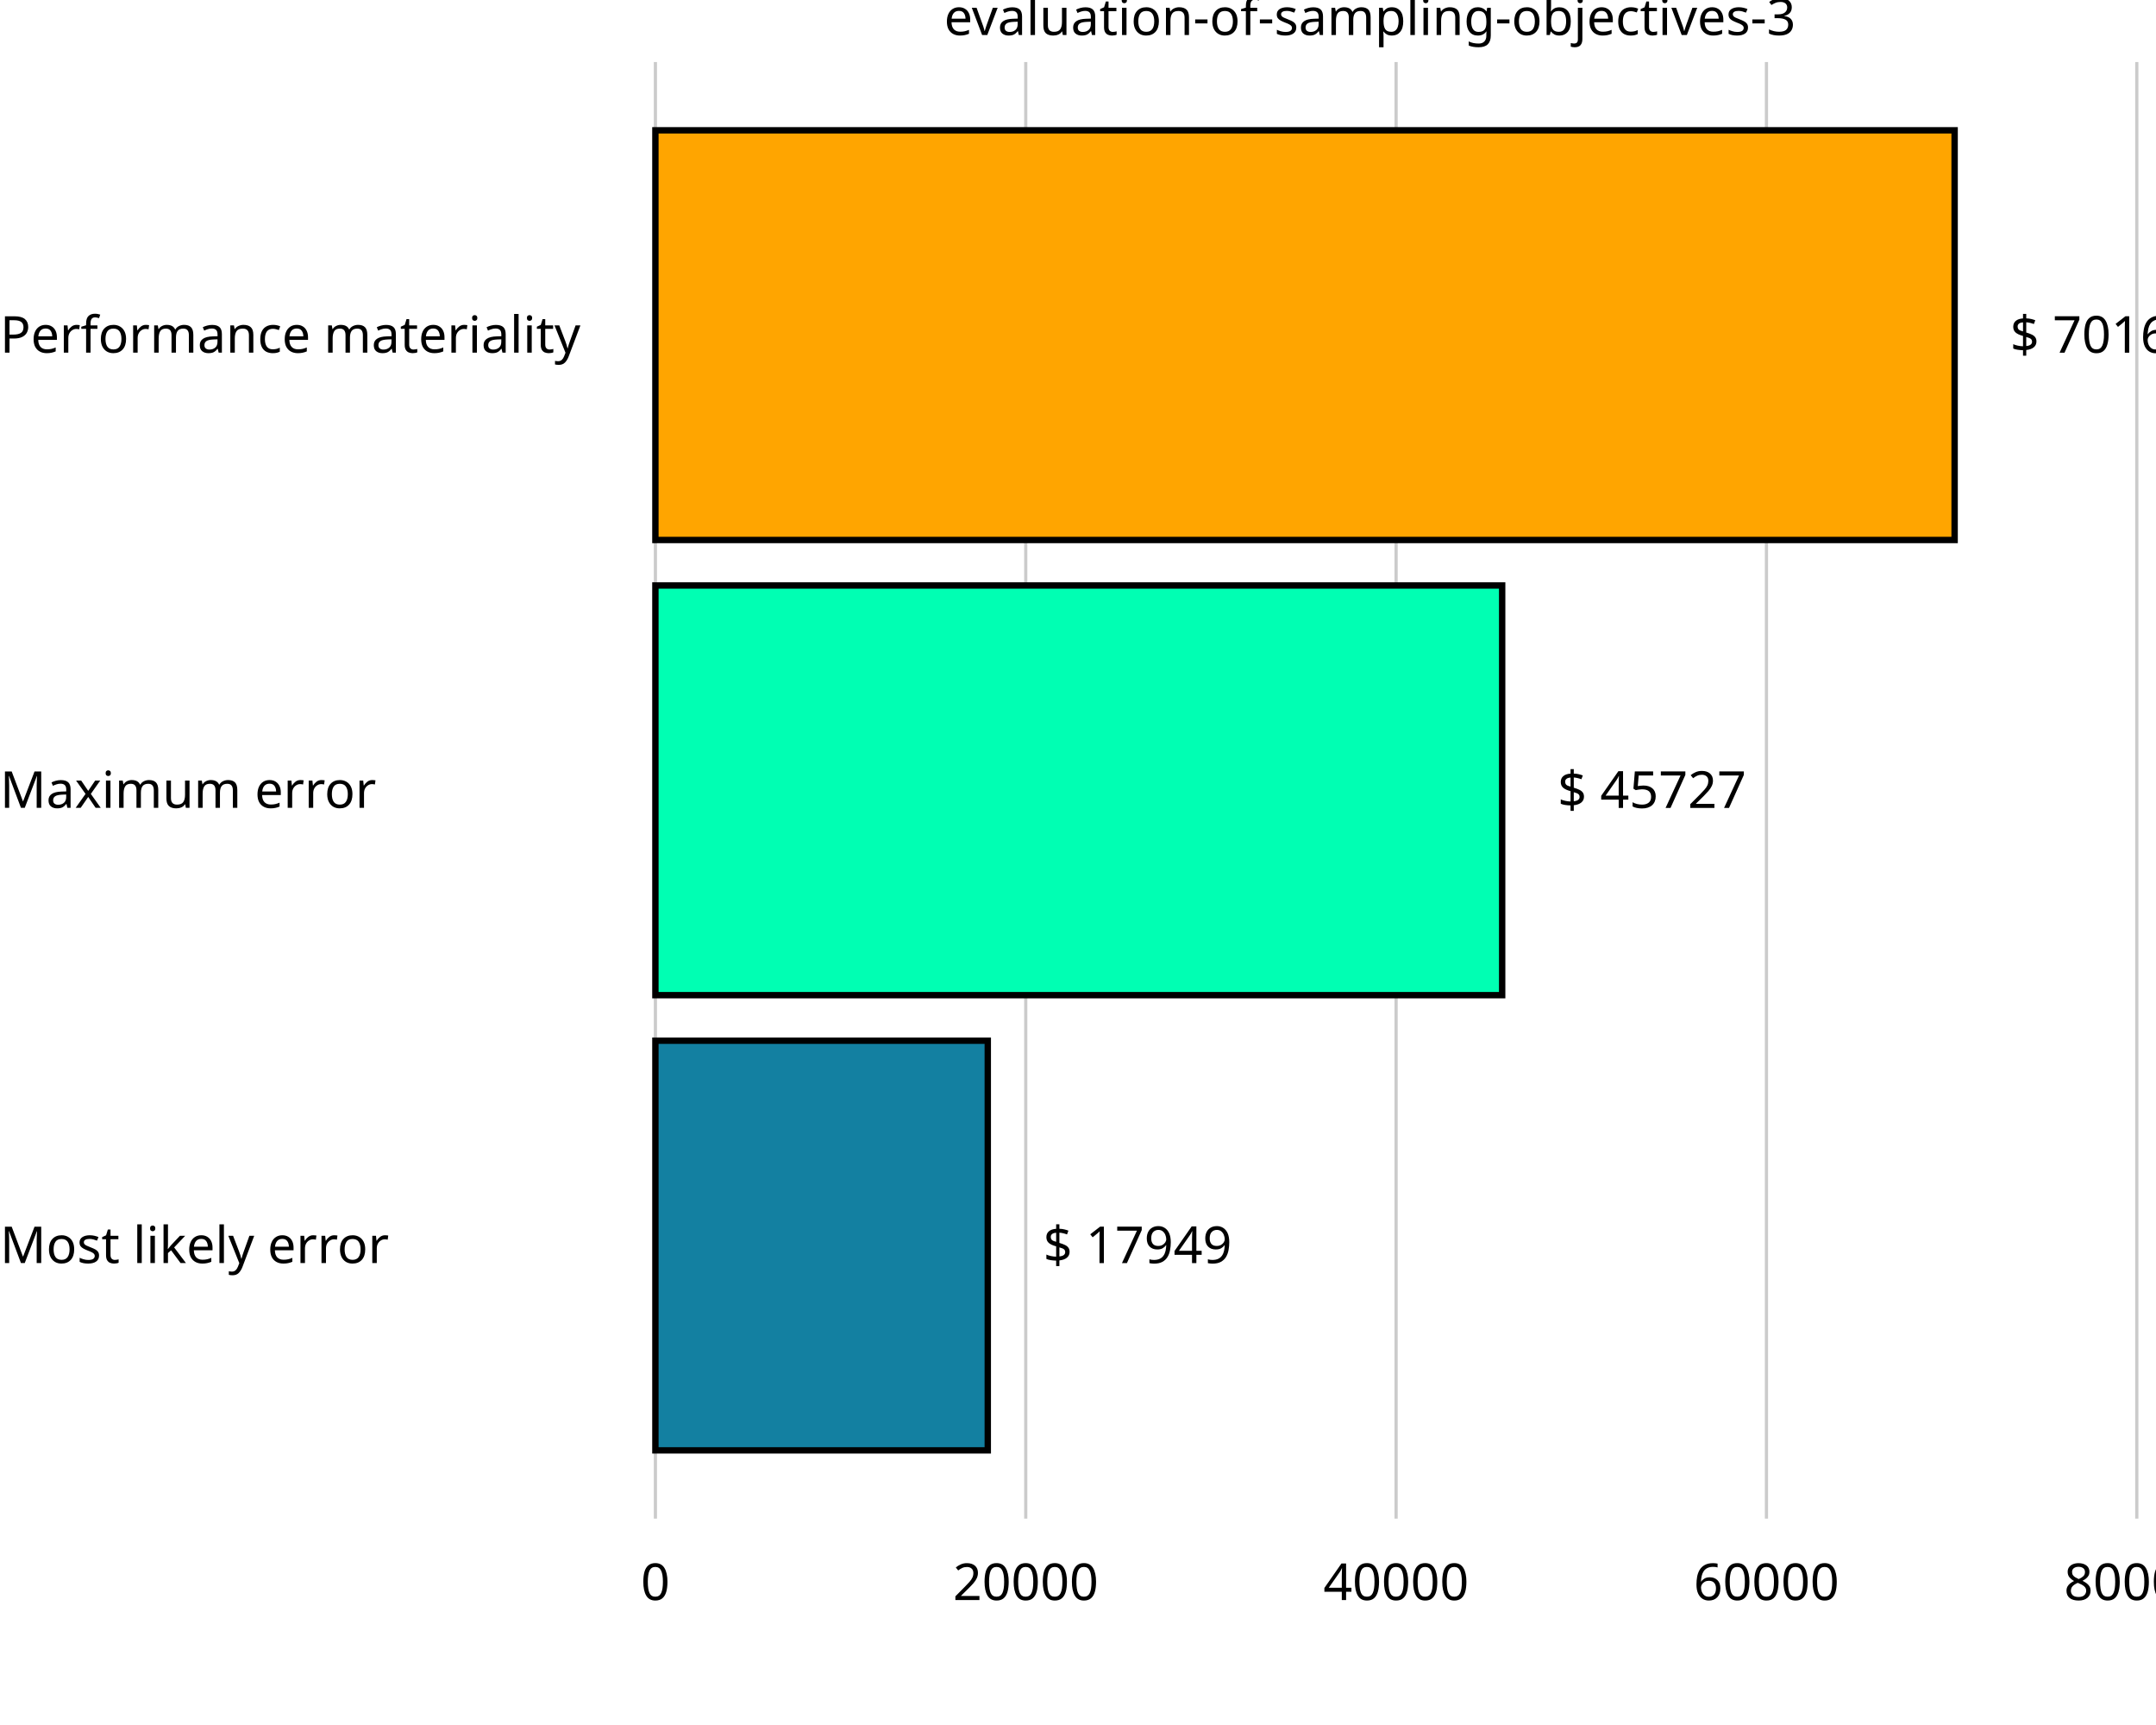
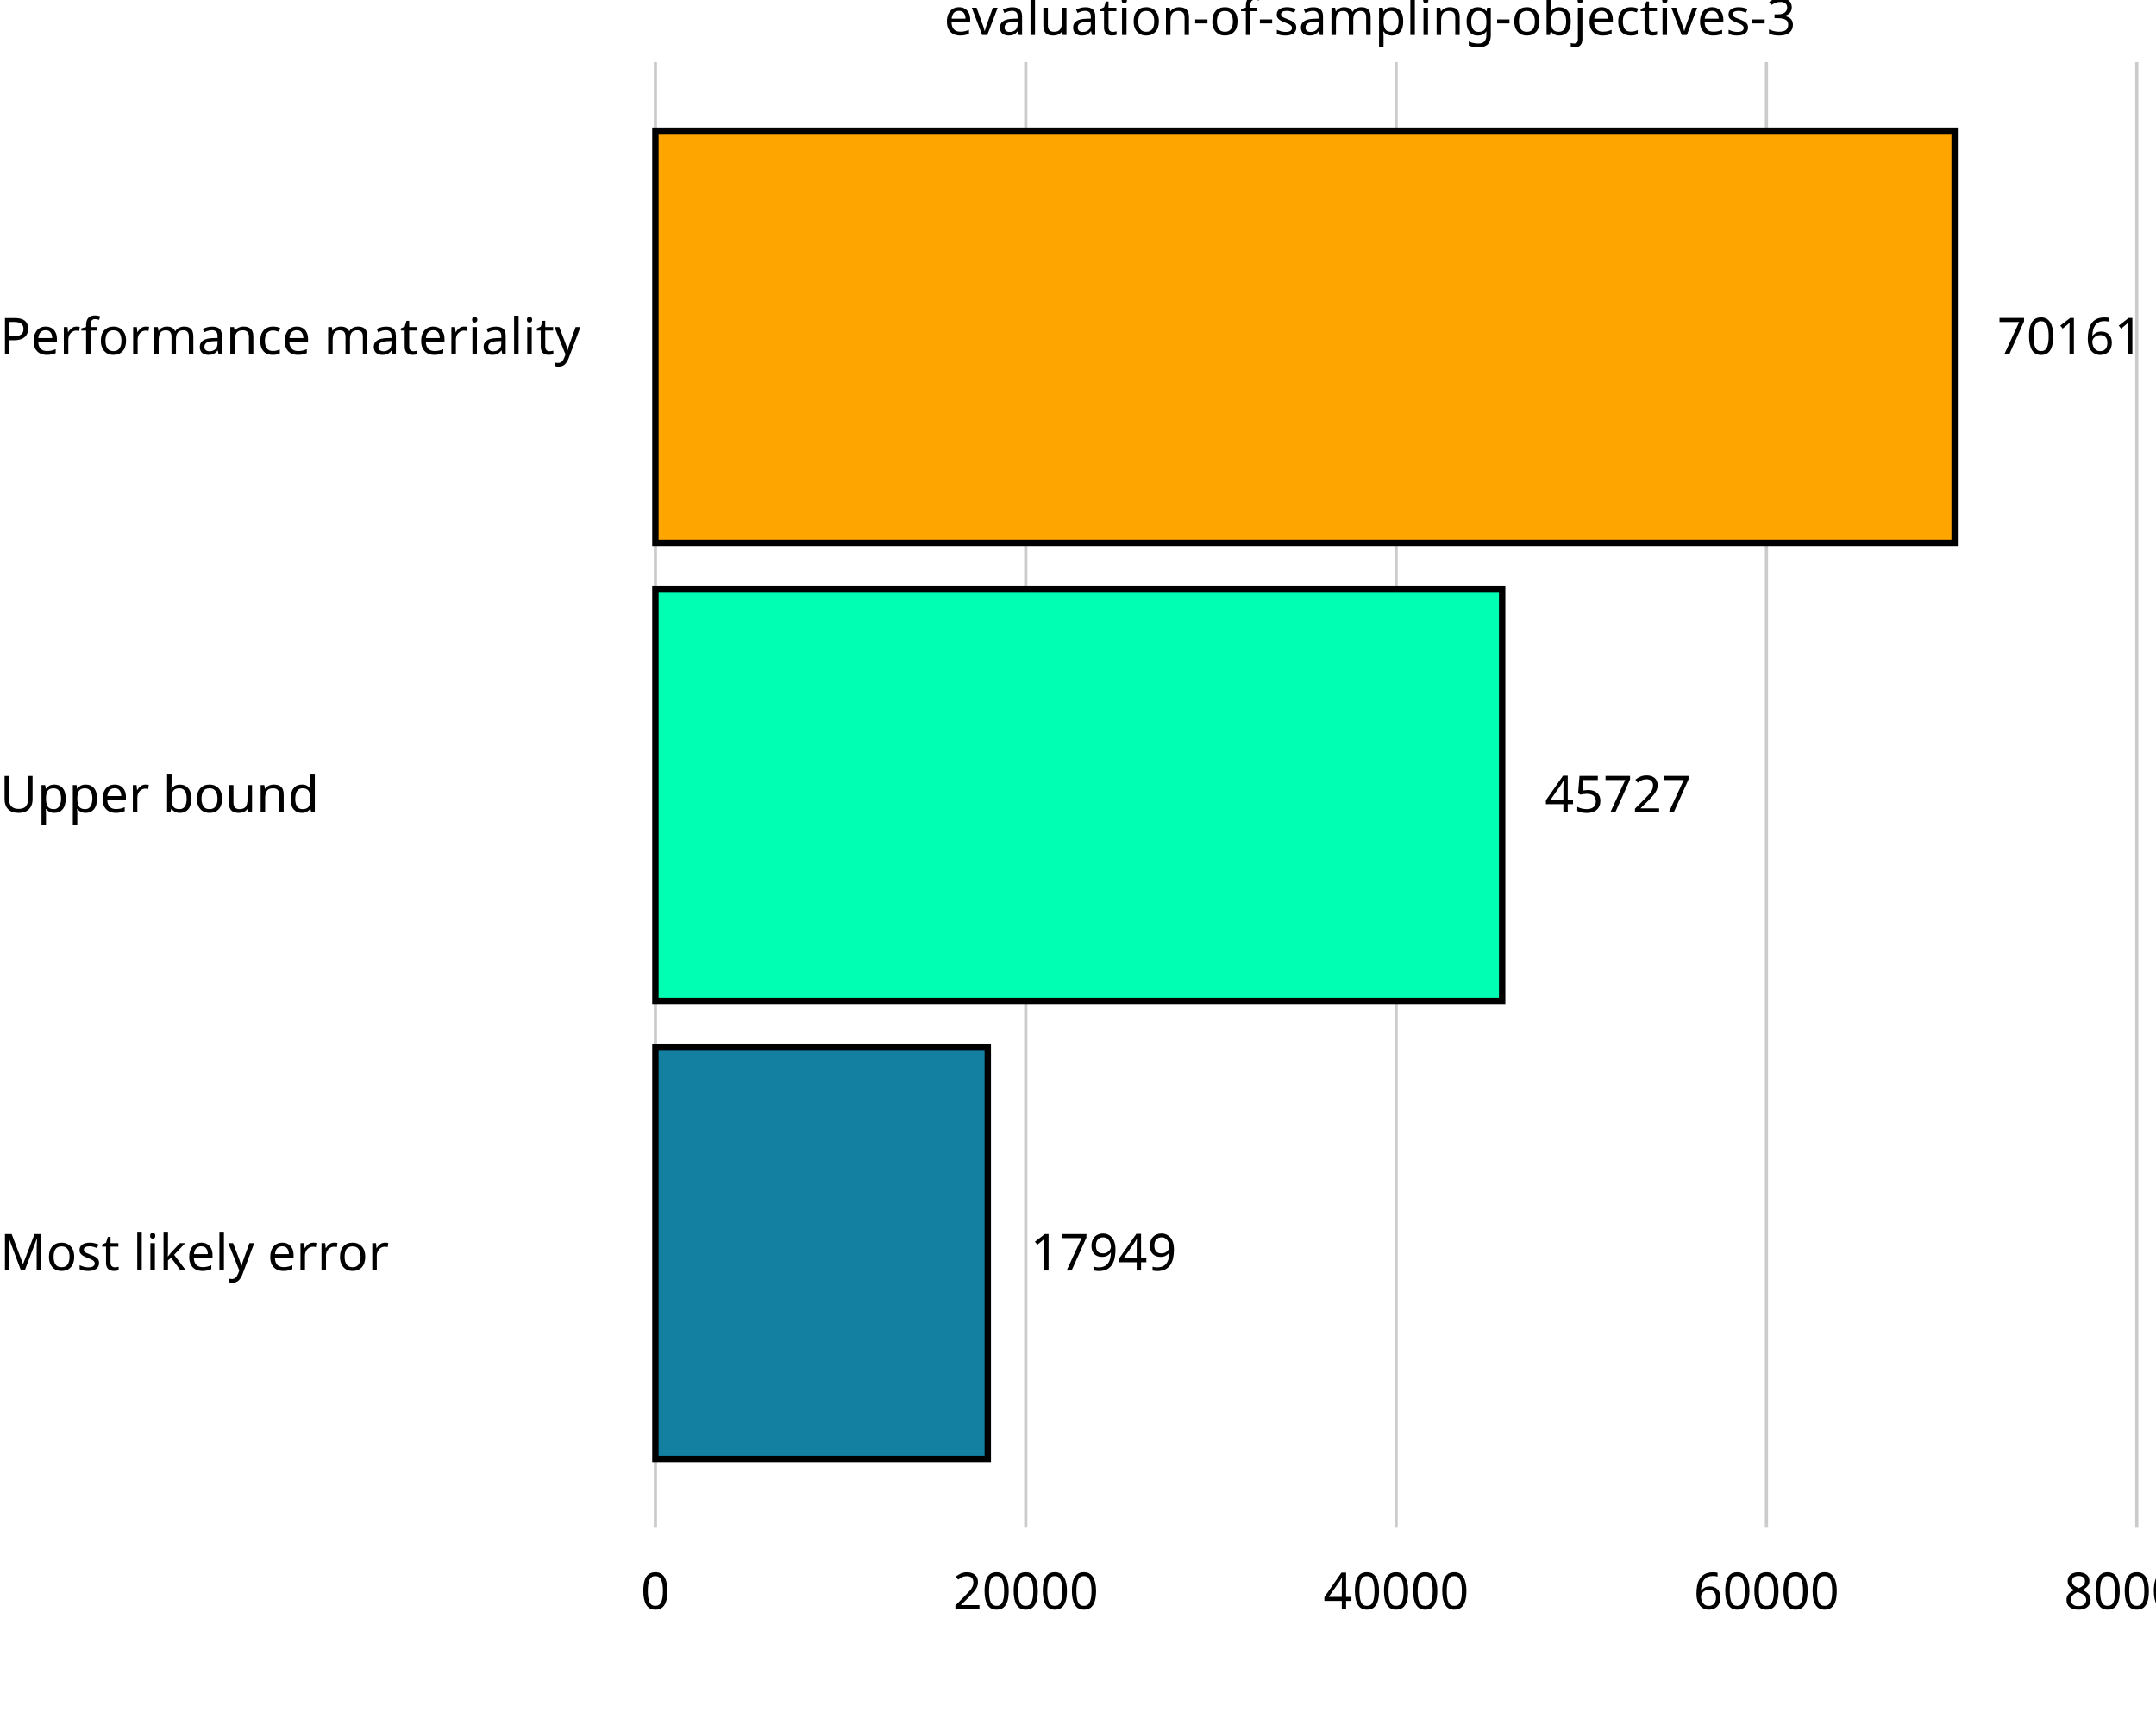
<svg xmlns="http://www.w3.org/2000/svg" class="svglite" data-engine-version="2.0" width="720.00pt" height="576.00pt" viewBox="0 0 720.00 576.00">
  <defs>
    <style type="text/css">
    .svglite line, .svglite polyline, .svglite polygon, .svglite path, .svglite rect, .svglite circle {
      fill: none;
      stroke: #000000;
      stroke-linecap: round;
      stroke-linejoin: round;
      stroke-miterlimit: 10.00;
    }
  </style>
  </defs>
  <rect width="100%" height="100%" style="stroke: none; fill: #FFFFFF;" />
  <defs>
    <clipPath id="cpMC4wMHw3MjAuMDB8MC4wMHw1NzYuMDA=">
      <rect x="0.00" y="0.00" width="720.00" height="576.00" />
    </clipPath>
  </defs>
  <g clip-path="url(#cpMC4wMHw3MjAuMDB8MC4wMHw1NzYuMDA=)">
    <rect x="0.00" y="0.00" width="720.00" height="576.00" style="stroke-width: 10.67; stroke: none;" />
  </g>
  <defs>
-     <clipPath id="cpMTk1LjAxfDcyMC4wMHwyMC43MXw1MDcuMDk=">
-       <rect x="195.01" y="20.71" width="524.99" height="486.39" />
+     <clipPath id="cpMTk1LjAxfDcyMC4wMHwyMC43MXw1MTAuMTQ=">
+       <rect x="195.01" y="20.71" width="524.99" height="489.43" />
    </clipPath>
  </defs>
-   <g clip-path="url(#cpMTk1LjAxfDcyMC4wMHwyMC43MXw1MDcuMDk=)">
-     <rect x="195.01" y="20.71" width="524.99" height="486.39" style="stroke-width: 10.67; stroke: none;" />
-     <polyline points="218.87,507.09 218.87,20.71 " style="stroke-width: 1.07; stroke: #CBCBCB; stroke-linecap: butt;" />
-     <polyline points="342.55,507.09 342.55,20.71 " style="stroke-width: 1.07; stroke: #CBCBCB; stroke-linecap: butt;" />
-     <polyline points="466.23,507.09 466.23,20.71 " style="stroke-width: 1.07; stroke: #CBCBCB; stroke-linecap: butt;" />
-     <polyline points="589.91,507.09 589.91,20.71 " style="stroke-width: 1.07; stroke: #CBCBCB; stroke-linecap: butt;" />
-     <polyline points="713.59,507.09 713.59,20.71 " style="stroke-width: 1.07; stroke: #CBCBCB; stroke-linecap: butt;" />
-     <rect x="218.87" y="347.50" width="111.00" height="136.80" style="stroke-width: 2.13; stroke-linecap: square; stroke-linejoin: miter; fill: #1380A1;" />
-     <rect x="218.87" y="195.50" width="282.78" height="136.80" style="stroke-width: 2.13; stroke-linecap: square; stroke-linejoin: miter; fill: #00FFB3;" />
-     <rect x="218.87" y="43.51" width="433.88" height="136.80" style="stroke-width: 2.13; stroke-linecap: square; stroke-linejoin: miter; fill: #FFA500;" />
-     <text x="348.38" y="421.77" style="font-size: 17.07px; font-family: sans;" textLength="61.71px" lengthAdjust="spacingAndGlyphs">$ 17949</text>
-     <text x="520.16" y="269.78" style="font-size: 17.07px; font-family: sans;" textLength="61.71px" lengthAdjust="spacingAndGlyphs">$ 45727</text>
-     <text x="671.26" y="117.78" style="font-size: 17.07px; font-family: sans;" textLength="61.71px" lengthAdjust="spacingAndGlyphs">$ 70161</text>
-     <rect x="195.01" y="20.71" width="524.99" height="486.39" style="stroke-width: 0.00; stroke: none;" />
+   <g clip-path="url(#cpMTk1LjAxfDcyMC4wMHwyMC43MXw1MTAuMTQ=)">
+     <rect x="195.01" y="20.71" width="524.99" height="489.43" style="stroke-width: 10.67; stroke: none;" />
+     <polyline points="218.87,510.14 218.87,20.71 " style="stroke-width: 1.07; stroke: #CBCBCB; stroke-linecap: butt;" />
+     <polyline points="342.55,510.14 342.55,20.71 " style="stroke-width: 1.07; stroke: #CBCBCB; stroke-linecap: butt;" />
+     <polyline points="466.23,510.14 466.23,20.71 " style="stroke-width: 1.07; stroke: #CBCBCB; stroke-linecap: butt;" />
+     <polyline points="589.91,510.14 589.91,20.71 " style="stroke-width: 1.07; stroke: #CBCBCB; stroke-linecap: butt;" />
+     <polyline points="713.59,510.14 713.59,20.71 " style="stroke-width: 1.07; stroke: #CBCBCB; stroke-linecap: butt;" />
+     <rect x="218.87" y="349.54" width="111.00" height="137.65" style="stroke-width: 2.13; stroke-linecap: square; stroke-linejoin: miter; fill: #1380A1;" />
+     <rect x="218.87" y="196.60" width="282.78" height="137.65" style="stroke-width: 2.13; stroke-linecap: square; stroke-linejoin: miter; fill: #00FFB3;" />
+     <rect x="218.87" y="43.65" width="433.88" height="137.65" style="stroke-width: 2.13; stroke-linecap: square; stroke-linejoin: miter; fill: #FFA500;" />
+     <text x="344.11" y="424.25" style="font-size: 17.07px; font-family: sans;" textLength="47.48px" lengthAdjust="spacingAndGlyphs">17949</text>
+     <text x="515.89" y="271.30" style="font-size: 17.07px; font-family: sans;" textLength="47.48px" lengthAdjust="spacingAndGlyphs">45727</text>
+     <text x="666.99" y="118.35" style="font-size: 17.07px; font-family: sans;" textLength="47.48px" lengthAdjust="spacingAndGlyphs">70161</text>
+     <rect x="195.01" y="20.71" width="524.99" height="489.43" style="stroke-width: 0.00; stroke: none;" />
  </g>
  <g clip-path="url(#cpMC4wMHw3MjAuMDB8MC4wMHw1NzYuMDA=)">
-     <polyline points="195.01,507.09 195.01,20.71 " style="stroke-width: 0.00; stroke: none; stroke-linecap: butt;" />
-     <text x="-0" y="421.75" style="font-size: 17.00px; font-family: sans;" textLength="119.98px" lengthAdjust="spacingAndGlyphs">Most likely error</text>
-     <text x="-0" y="269.75" style="font-size: 17.00px; font-family: sans;" textLength="114.31px" lengthAdjust="spacingAndGlyphs">Maximum error</text>
-     <text x="-0" y="117.76" style="font-size: 17.00px; font-family: sans;" textLength="179.53px" lengthAdjust="spacingAndGlyphs">Performance materiality</text>
-     <polyline points="195.01,507.09 720.00,507.09 " style="stroke-width: 0.00; stroke: none; stroke-linecap: butt;" />
-     <text x="218.87" y="534.27" text-anchor="middle" style="font-size: 17.00px; font-family: sans;" textLength="28.35px" lengthAdjust="spacingAndGlyphs">    0</text>
-     <text x="342.55" y="534.27" text-anchor="middle" style="font-size: 17.00px; font-family: sans;" textLength="47.28px" lengthAdjust="spacingAndGlyphs">20000</text>
-     <text x="466.23" y="534.27" text-anchor="middle" style="font-size: 17.00px; font-family: sans;" textLength="47.28px" lengthAdjust="spacingAndGlyphs">40000</text>
-     <text x="589.91" y="534.27" text-anchor="middle" style="font-size: 17.00px; font-family: sans;" textLength="47.28px" lengthAdjust="spacingAndGlyphs">60000</text>
-     <text x="713.59" y="534.27" text-anchor="middle" style="font-size: 17.00px; font-family: sans;" textLength="47.28px" lengthAdjust="spacingAndGlyphs">80000</text>
+     <polyline points="195.01,510.14 195.01,20.71 " style="stroke-width: 0.00; stroke: none; stroke-linecap: butt;" />
+     <text x="-0" y="424.22" style="font-size: 17.00px; font-family: sans;" textLength="119.98px" lengthAdjust="spacingAndGlyphs">Most likely error</text>
+     <text x="-0" y="271.27" style="font-size: 17.00px; font-family: sans;" textLength="98.31px" lengthAdjust="spacingAndGlyphs">Upper bound</text>
+     <text x="-0" y="118.33" style="font-size: 17.00px; font-family: sans;" textLength="179.53px" lengthAdjust="spacingAndGlyphs">Performance materiality</text>
+     <polyline points="195.01,510.14 720.00,510.14 " style="stroke-width: 0.00; stroke: none; stroke-linecap: butt;" />
+     <text x="218.87" y="537.32" text-anchor="middle" style="font-size: 17.00px; font-family: sans;" textLength="28.35px" lengthAdjust="spacingAndGlyphs">    0</text>
+     <text x="342.55" y="537.32" text-anchor="middle" style="font-size: 17.00px; font-family: sans;" textLength="47.28px" lengthAdjust="spacingAndGlyphs">20000</text>
+     <text x="466.23" y="537.32" text-anchor="middle" style="font-size: 17.00px; font-family: sans;" textLength="47.28px" lengthAdjust="spacingAndGlyphs">40000</text>
+     <text x="589.91" y="537.32" text-anchor="middle" style="font-size: 17.00px; font-family: sans;" textLength="47.28px" lengthAdjust="spacingAndGlyphs">60000</text>
+     <text x="713.59" y="537.32" text-anchor="middle" style="font-size: 17.00px; font-family: sans;" textLength="47.28px" lengthAdjust="spacingAndGlyphs">80000</text>
    <text x="457.50" y="11.70" text-anchor="middle" style="font-size: 17.00px; font-family: sans;" textLength="267.44px" lengthAdjust="spacingAndGlyphs">evaluation-of-sampling-objectives-3</text>
  </g>
</svg>
